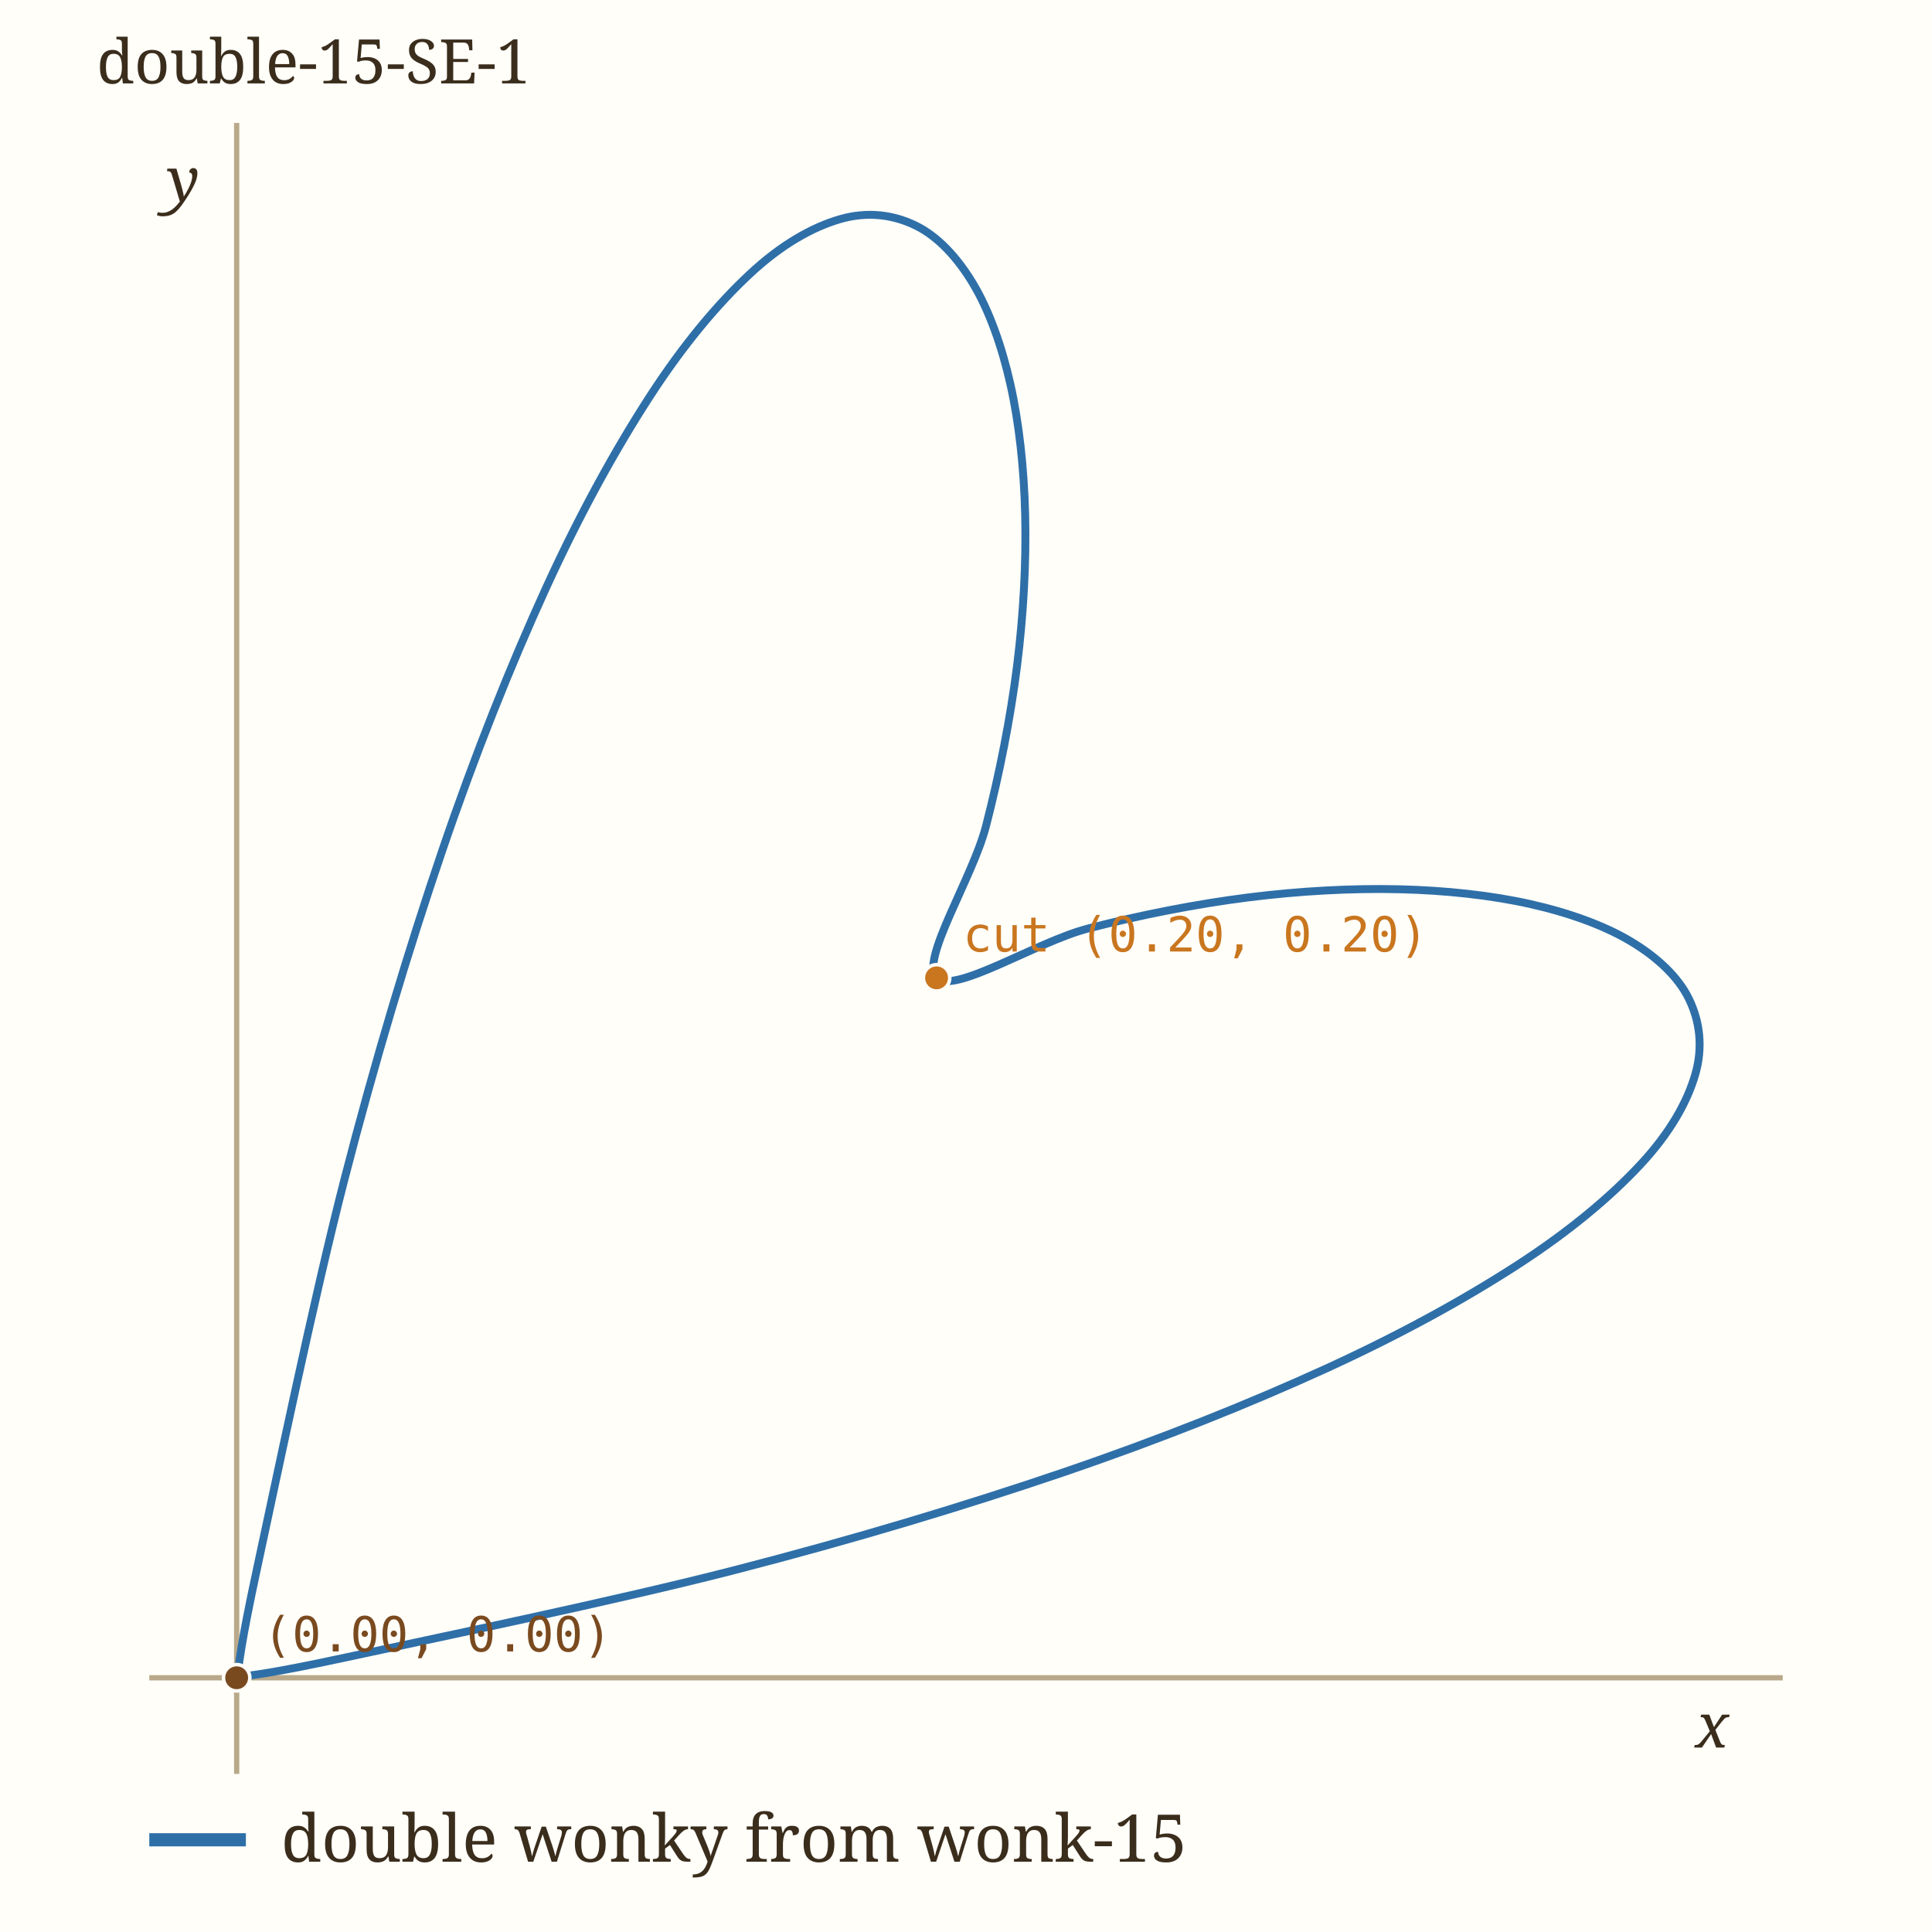
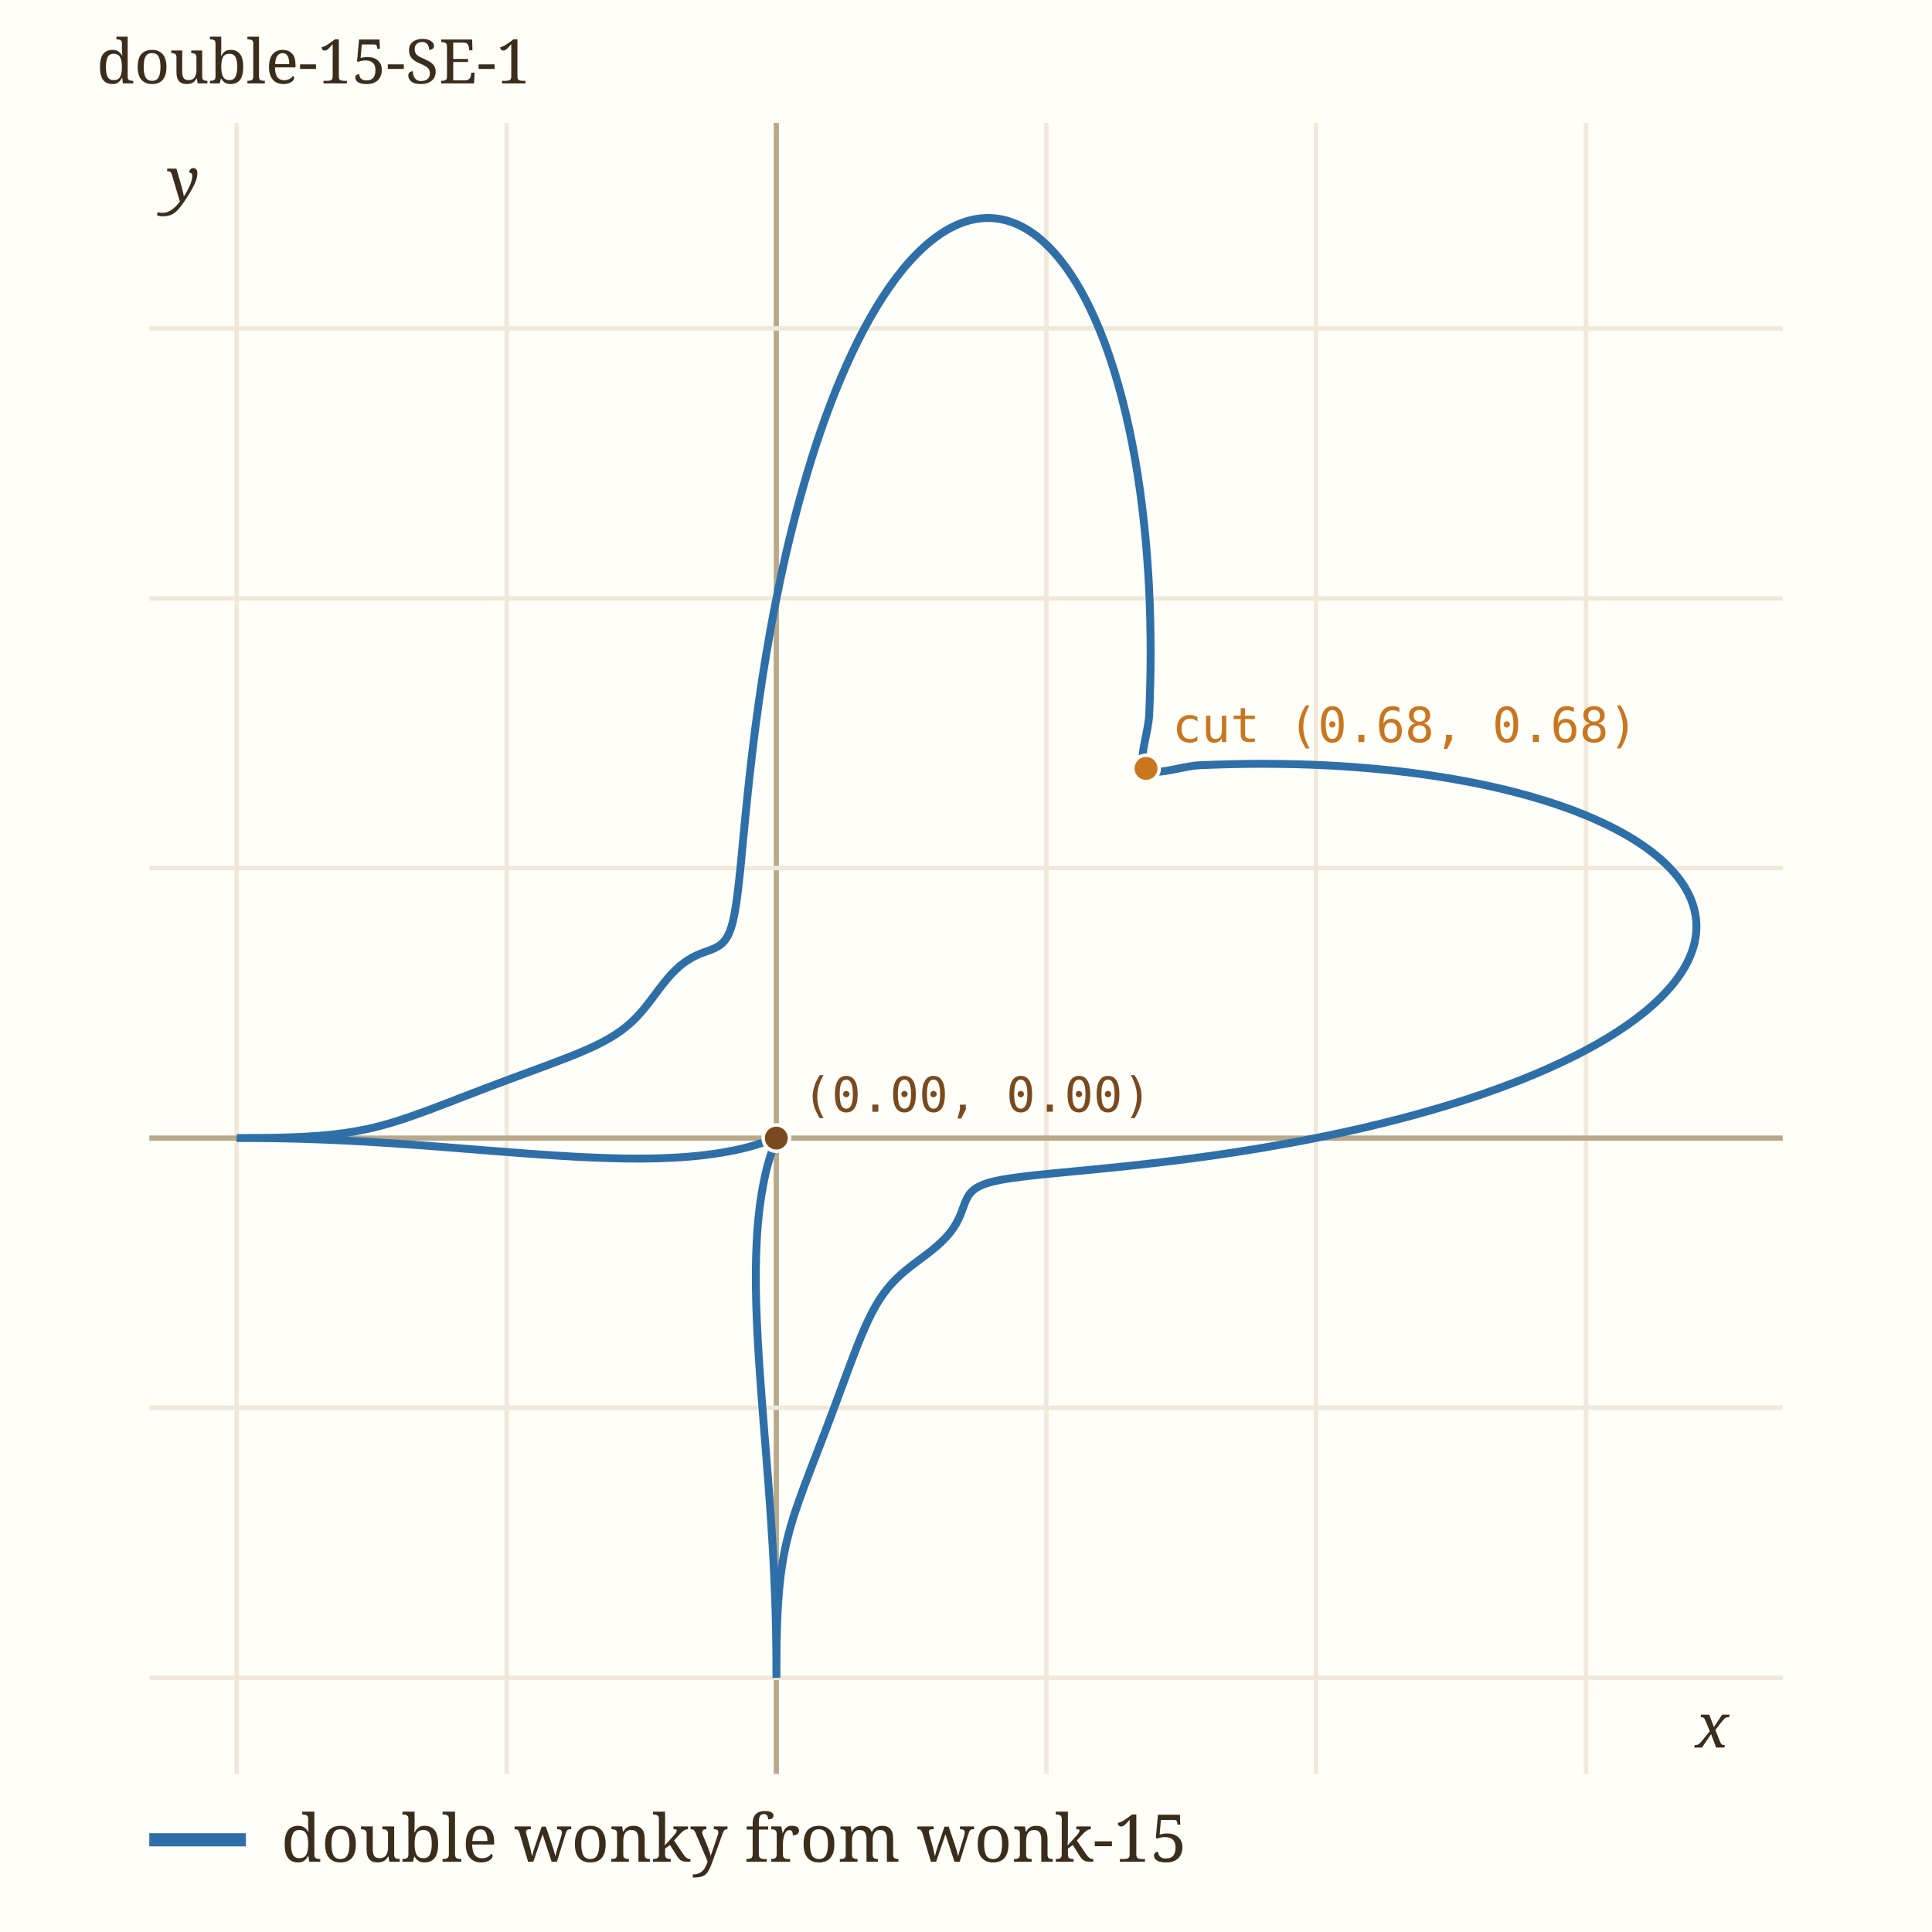
<svg xmlns="http://www.w3.org/2000/svg" viewBox="0 0 440 440" width="440" height="440" role="img" aria-label="double-15-SE-1" data-panel="double-15-SE-1">
  <rect x="0" y="0" width="440" height="440" fill="#fffef9" />
  <clipPath id="clip-double-15-SE-1">
    <rect x="34" y="28" width="372" height="376" />
  </clipPath>
  <g clip-path="url(#clip-double-15-SE-1)">
-     <line x1="53.9" x2="53.9" y1="28" y2="404" stroke="#b9a98a" stroke-width="1.2" />
-     <line x1="34" x2="406" y1="382.1" y2="382.1" stroke="#b9a98a" stroke-width="1.2" />
-     <path d="M53.93,382.07 C58.15,381.29 60.36,381.44 79.26,377.36 C98.15,373.27 140.16,364.58 167.31,357.58 C194.45,350.58 219.67,342.98 242.11,335.34 C264.54,327.69 284.64,319.62 301.91,311.73 C319.19,303.83 333.83,295.71 345.78,287.96 C357.72,280.21 366.87,272.45 373.59,265.24 C380.31,258.04 384.23,251.04 386.07,244.75 C387.91,238.46 387.11,232.57 384.65,227.50 C382.19,222.43 377.35,217.94 371.32,214.34 C365.28,210.74 357.24,207.85 348.45,205.88 C339.67,203.91 329.30,202.77 318.61,202.52 C307.91,202.27 296.09,202.90 284.30,204.38 C272.50,205.87 259.68,208.39 247.85,211.45 C236.01,214.50 217.18,226.58 213.30,222.70 C209.42,218.82 221.50,199.99 224.55,188.15 C227.61,176.32 230.13,163.50 231.62,151.70 C233.10,139.91 233.73,128.09 233.48,117.39 C233.23,106.70 232.09,96.33 230.12,87.55 C228.15,78.76 225.26,70.72 221.66,64.68 C218.06,58.65 213.57,53.81 208.50,51.35 C203.43,48.89 197.54,48.09 191.25,49.93 C184.96,51.77 177.96,55.69 170.76,62.41 C163.55,69.13 155.79,78.28 148.04,90.22 C140.29,102.17 132.17,116.81 124.27,134.09 C116.38,151.36 108.31,171.46 100.66,193.89 C93.02,216.33 85.42,241.55 78.42,268.69 C71.42,295.84 62.73,337.85 58.64,356.74 C54.56,375.64 54.71,377.85 53.93,382.07" fill="none" stroke="#2f6fa8" stroke-width="1.8" stroke-linecap="round" data-path="double-15-SE-1" />
-     <circle cx="53.9" cy="382.1" r="3" fill="#7a4a1f" stroke="#fffef9" stroke-width="0.8" />
-     <text x="59.9" y="376.1" font-family="ui-monospace, Menlo, monospace" font-size="11" fill="#7a4a1f">(0.00, 0.00)</text>
-     <circle cx="213.3" cy="222.7" r="3" fill="#c9761f" stroke="#fffef9" stroke-width="0.8" />
-     <text x="219.3" y="216.7" font-family="ui-monospace, Menlo, monospace" font-size="11" fill="#c9761f">cut (0.20, 0.20)</text>
+     <line x1="53.9" x2="53.9" y1="28" y2="404" stroke="#f0e8d8" stroke-width="1" />
+     <text x="53.9" y="418.0" font-family="ui-monospace, Menlo, monospace" font-size="11" fill="#9c8a6a" text-anchor="middle">-1</text>
+     <line x1="115.4" x2="115.4" y1="28" y2="404" stroke="#f0e8d8" stroke-width="1" />
+     <text x="115.4" y="418.0" font-family="ui-monospace, Menlo, monospace" font-size="11" fill="#9c8a6a" text-anchor="middle">-0.5</text>
+     <line x1="176.8" x2="176.8" y1="28" y2="404" stroke="#b9a98a" stroke-width="1.2" />
+     <line x1="238.3" x2="238.3" y1="28" y2="404" stroke="#f0e8d8" stroke-width="1" />
+     <text x="238.3" y="418.0" font-family="ui-monospace, Menlo, monospace" font-size="11" fill="#9c8a6a" text-anchor="middle">0.5</text>
+     <line x1="299.7" x2="299.7" y1="28" y2="404" stroke="#f0e8d8" stroke-width="1" />
+     <text x="299.7" y="418.0" font-family="ui-monospace, Menlo, monospace" font-size="11" fill="#9c8a6a" text-anchor="middle">1</text>
+     <line x1="361.2" x2="361.2" y1="28" y2="404" stroke="#f0e8d8" stroke-width="1" />
+     <text x="361.2" y="418.0" font-family="ui-monospace, Menlo, monospace" font-size="11" fill="#9c8a6a" text-anchor="middle">1.5</text>
+     <line x1="34" x2="406" y1="382.1" y2="382.1" stroke="#f0e8d8" stroke-width="1" />
+     <text x="28.0" y="386.1" font-family="ui-monospace, Menlo, monospace" font-size="11" fill="#9c8a6a" text-anchor="end">-1</text>
+     <line x1="34" x2="406" y1="320.6" y2="320.6" stroke="#f0e8d8" stroke-width="1" />
+     <text x="28.0" y="324.6" font-family="ui-monospace, Menlo, monospace" font-size="11" fill="#9c8a6a" text-anchor="end">-0.5</text>
+     <line x1="34" x2="406" y1="259.2" y2="259.2" stroke="#b9a98a" stroke-width="1.2" />
+     <line x1="34" x2="406" y1="197.7" y2="197.7" stroke="#f0e8d8" stroke-width="1" />
+     <text x="28.0" y="201.7" font-family="ui-monospace, Menlo, monospace" font-size="11" fill="#9c8a6a" text-anchor="end">0.5</text>
+     <line x1="34" x2="406" y1="136.3" y2="136.3" stroke="#f0e8d8" stroke-width="1" />
+     <text x="28.0" y="140.3" font-family="ui-monospace, Menlo, monospace" font-size="11" fill="#9c8a6a" text-anchor="end">1</text>
+     <line x1="34" x2="406" y1="74.8" y2="74.8" stroke="#f0e8d8" stroke-width="1" />
+     <text x="28.0" y="78.8" font-family="ui-monospace, Menlo, monospace" font-size="11" fill="#9c8a6a" text-anchor="end">1.5</text>
+     <path d="M176.83,259.17 C176.80,259.23 177.04,258.44 176.70,259.49 C176.36,260.54 175.34,263.41 174.79,265.47 C174.25,267.54 173.81,269.69 173.45,271.90 C173.09,274.11 172.82,276.39 172.61,278.73 C172.40,281.07 172.28,283.47 172.20,285.92 C172.13,288.36 172.12,290.86 172.15,293.39 C172.18,295.92 172.27,298.50 172.38,301.08 C172.48,303.67 172.64,306.29 172.80,308.90 C172.96,311.51 173.15,314.14 173.34,316.73 C173.53,319.33 173.74,321.93 173.94,324.48 C174.14,327.02 174.35,329.55 174.54,332.01 C174.73,334.47 174.92,336.89 175.10,339.23 C175.27,341.56 175.43,343.84 175.58,346.02 C175.73,348.20 175.86,350.31 175.98,352.31 C176.09,354.32 176.19,356.23 176.28,358.04 C176.37,359.85 176.44,361.55 176.50,363.15 C176.56,364.76 176.61,366.25 176.65,367.64 C176.69,369.03 176.72,370.32 176.74,371.50 C176.76,372.69 176.78,373.76 176.79,374.74 C176.80,375.72 176.81,376.60 176.81,377.38 C176.82,378.16 176.82,378.85 176.82,379.43 C176.82,380.02 176.82,380.50 176.82,380.90 C176.83,381.29 176.82,381.58 176.83,381.78 C176.83,381.97 176.83,382.07 176.83,382.07 C176.83,382.07 176.82,381.97 176.83,381.78 C176.83,381.58 176.82,381.29 176.83,380.90 C176.83,380.51 176.83,380.03 176.83,379.46 C176.83,378.89 176.83,378.23 176.84,377.50 C176.84,376.77 176.85,375.95 176.86,375.08 C176.87,374.22 176.89,373.27 176.91,372.29 C176.94,371.32 176.96,370.28 177.00,369.22 C177.04,368.17 177.09,367.07 177.16,365.97 C177.22,364.87 177.30,363.74 177.39,362.62 C177.49,361.50 177.60,360.37 177.74,359.25 C177.87,358.13 178.03,357.00 178.21,355.88 C178.40,354.77 178.60,353.65 178.84,352.53 C179.08,351.41 179.35,350.30 179.65,349.16 C179.95,348.03 180.28,346.89 180.65,345.71 C181.01,344.54 181.41,343.35 181.85,342.11 C182.28,340.87 182.74,339.60 183.23,338.28 C183.72,336.97 184.25,335.60 184.79,334.19 C185.33,332.78 185.90,331.32 186.47,329.82 C187.05,328.33 187.64,326.77 188.24,325.21 C188.83,323.65 189.43,322.04 190.03,320.45 C190.62,318.86 191.22,317.24 191.80,315.66 C192.39,314.09 192.96,312.50 193.53,310.99 C194.10,309.48 194.66,307.98 195.21,306.58 C195.77,305.17 196.32,303.82 196.88,302.55 C197.43,301.28 197.99,300.09 198.57,298.98 C199.14,297.88 199.73,296.85 200.34,295.90 C200.95,294.96 201.59,294.09 202.25,293.29 C202.91,292.48 203.60,291.75 204.32,291.06 C205.03,290.36 205.78,289.73 206.53,289.11 C207.28,288.49 208.06,287.91 208.82,287.33 C209.59,286.75 210.37,286.19 211.10,285.62 C211.84,285.04 212.58,284.47 213.25,283.89 C213.93,283.30 214.58,282.71 215.15,282.10 C215.73,281.50 216.26,280.88 216.72,280.26 C217.18,279.64 217.57,279.00 217.92,278.38 C218.26,277.76 218.53,277.13 218.79,276.52 C219.04,275.92 219.23,275.32 219.45,274.75 C219.67,274.19 219.85,273.64 220.11,273.13 C220.37,272.63 220.62,272.15 221.01,271.71 C221.40,271.27 221.83,270.87 222.44,270.50 C223.05,270.14 223.75,269.81 224.68,269.51 C225.60,269.21 226.67,268.95 227.99,268.70 C229.31,268.45 230.81,268.23 232.57,268.01 C234.33,267.78 236.32,267.58 238.55,267.35 C240.78,267.12 243.26,266.90 245.96,266.64 C248.66,266.37 251.61,266.10 254.74,265.77 C257.88,265.44 261.25,265.08 264.75,264.66 C268.26,264.24 271.98,263.77 275.78,263.23 C279.57,262.69 283.55,262.09 287.54,261.41 C291.53,260.74 295.60,260.00 299.72,259.17 C303.84,258.35 308.03,257.45 312.26,256.44 C316.48,255.42 320.81,254.32 325.05,253.10 C329.29,251.89 333.59,250.57 337.72,249.14 C341.85,247.71 345.96,246.17 349.82,244.53 C353.69,242.89 357.46,241.14 360.90,239.31 C364.34,237.48 367.61,235.53 370.48,233.53 C373.35,231.53 375.96,229.42 378.11,227.29 C380.27,225.15 382.08,222.93 383.41,220.72 C384.74,218.50 385.66,216.22 386.07,213.97 C386.49,211.73 386.44,209.46 385.90,207.25 C385.36,205.04 384.33,202.84 382.84,200.74 C381.35,198.64 379.35,196.57 376.96,194.64 C374.57,192.70 371.69,190.84 368.49,189.13 C365.29,187.41 361.64,185.81 357.77,184.36 C353.89,182.92 349.63,181.61 345.23,180.46 C340.84,179.32 336.14,178.32 331.40,177.49 C326.66,176.65 321.70,175.98 316.79,175.45 C311.88,174.92 306.85,174.55 301.94,174.30 C297.02,174.05 292.08,173.96 287.31,173.95 C282.54,173.95 277.71,174.09 273.31,174.27 C268.92,174.46 262.89,176.98 260.96,175.04 C259.02,173.11 261.54,167.08 261.73,162.69 C261.91,158.29 262.05,153.46 262.05,148.69 C262.04,143.92 261.95,138.98 261.70,134.06 C261.45,129.15 261.08,124.12 260.55,119.21 C260.02,114.30 259.35,109.34 258.51,104.60 C257.68,99.86 256.68,95.16 255.54,90.77 C254.39,86.37 253.08,82.11 251.64,78.23 C250.19,74.36 248.59,70.71 246.87,67.51 C245.16,64.31 243.30,61.43 241.36,59.04 C239.43,56.65 237.36,54.65 235.26,53.16 C233.16,51.67 230.96,50.64 228.75,50.10 C226.54,49.56 224.27,49.51 222.03,49.93 C219.78,50.34 217.50,51.26 215.28,52.59 C213.07,53.92 210.85,55.73 208.71,57.89 C206.58,60.04 204.47,62.65 202.47,65.52 C200.47,68.39 198.52,71.66 196.69,75.10 C194.86,78.54 193.11,82.31 191.47,86.18 C189.83,90.04 188.29,94.15 186.86,98.28 C185.43,102.41 184.11,106.71 182.90,110.95 C181.68,115.19 180.58,119.52 179.56,123.74 C178.55,127.97 177.65,132.16 176.83,136.28 C176.00,140.40 175.26,144.47 174.59,148.46 C173.91,152.45 173.31,156.43 172.77,160.22 C172.23,164.02 171.76,167.74 171.34,171.25 C170.92,174.75 170.56,178.12 170.23,181.26 C169.90,184.39 169.63,187.34 169.36,190.04 C169.10,192.74 168.88,195.22 168.65,197.45 C168.42,199.68 168.22,201.67 167.99,203.43 C167.77,205.19 167.55,206.69 167.30,208.01 C167.05,209.33 166.79,210.40 166.49,211.32 C166.19,212.25 165.86,212.95 165.50,213.56 C165.13,214.17 164.73,214.60 164.29,214.99 C163.85,215.38 163.37,215.63 162.87,215.89 C162.36,216.15 161.81,216.33 161.25,216.55 C160.68,216.77 160.08,216.96 159.48,217.21 C158.87,217.47 158.24,217.74 157.62,218.08 C157.00,218.43 156.36,218.82 155.74,219.28 C155.12,219.74 154.50,220.27 153.90,220.85 C153.29,221.42 152.70,222.07 152.11,222.75 C151.53,223.42 150.96,224.16 150.38,224.90 C149.81,225.63 149.25,226.41 148.67,227.18 C148.09,227.94 147.51,228.72 146.89,229.47 C146.27,230.22 145.64,230.97 144.94,231.68 C144.25,232.40 143.52,233.09 142.71,233.75 C141.91,234.41 141.04,235.05 140.10,235.66 C139.15,236.27 138.12,236.86 137.02,237.43 C135.91,238.01 134.72,238.57 133.45,239.12 C132.18,239.68 130.83,240.23 129.42,240.79 C128.02,241.34 126.52,241.90 125.01,242.47 C123.50,243.04 121.91,243.61 120.34,244.20 C118.76,244.78 117.14,245.38 115.55,245.97 C113.96,246.57 112.35,247.17 110.79,247.76 C109.23,248.36 107.67,248.95 106.18,249.53 C104.68,250.10 103.22,250.67 101.81,251.21 C100.40,251.75 99.03,252.28 97.72,252.77 C96.40,253.26 95.13,253.72 93.89,254.15 C92.65,254.59 91.46,254.99 90.29,255.35 C89.11,255.72 87.97,256.05 86.84,256.35 C85.70,256.65 84.59,256.92 83.47,257.16 C82.35,257.40 81.23,257.60 80.12,257.79 C79.00,257.97 77.87,258.13 76.75,258.26 C75.63,258.40 74.50,258.51 73.38,258.61 C72.26,258.70 71.13,258.78 70.03,258.84 C68.93,258.91 67.83,258.96 66.78,259.00 C65.72,259.04 64.68,259.06 63.71,259.09 C62.73,259.11 61.78,259.13 60.92,259.14 C60.05,259.15 59.23,259.16 58.50,259.16 C57.77,259.17 57.11,259.17 56.54,259.17 C55.97,259.17 55.49,259.17 55.10,259.17 C54.71,259.18 54.42,259.17 54.22,259.17 C54.03,259.18 53.93,259.17 53.93,259.17 C53.93,259.17 54.03,259.17 54.22,259.17 C54.42,259.18 54.71,259.17 55.10,259.18 C55.50,259.18 55.98,259.18 56.57,259.18 C57.15,259.18 57.84,259.18 58.62,259.19 C59.40,259.19 60.28,259.20 61.26,259.21 C62.24,259.22 63.31,259.24 64.50,259.26 C65.68,259.28 66.97,259.31 68.36,259.35 C69.75,259.39 71.24,259.44 72.85,259.50 C74.45,259.56 76.15,259.63 77.96,259.72 C79.77,259.81 81.68,259.91 83.69,260.02 C85.69,260.14 87.80,260.27 89.98,260.42 C92.16,260.57 94.44,260.73 96.77,260.90 C99.11,261.08 101.53,261.27 103.99,261.46 C106.45,261.65 108.98,261.86 111.52,262.06 C114.07,262.26 116.67,262.47 119.27,262.66 C121.86,262.85 124.49,263.04 127.10,263.20 C129.71,263.36 132.33,263.52 134.92,263.62 C137.50,263.73 140.08,263.82 142.61,263.85 C145.14,263.88 147.64,263.87 150.08,263.80 C152.53,263.72 154.93,263.60 157.27,263.39 C159.61,263.18 161.89,262.91 164.10,262.55 C166.31,262.19 168.46,261.75 170.53,261.21 C172.59,260.66 175.46,259.64 176.51,259.30 C177.56,258.96 176.77,259.20 176.83,259.17" fill="none" stroke="#2f6fa8" stroke-width="1.8" stroke-linecap="round" data-path="double-15-SE-1" />
+     <circle cx="176.8" cy="259.2" r="3" fill="#7a4a1f" stroke="#fffef9" stroke-width="0.8" />
+     <text x="182.8" y="253.2" font-family="ui-monospace, Menlo, monospace" font-size="11" fill="#7a4a1f">(0.00, 0.00)</text>
+     <circle cx="261.0" cy="175.0" r="3" fill="#c9761f" stroke="#fffef9" stroke-width="0.8" />
+     <text x="267.0" y="169.0" font-family="ui-monospace, Menlo, monospace" font-size="11" fill="#c9761f">cut (0.68, 0.68)</text>
  </g>
  <text x="386.1" y="398.0" font-family="Georgia, serif" font-size="14" font-style="italic" fill="#3b2d1c">x</text>
  <text x="38.0" y="45.9" font-family="Georgia, serif" font-size="14" font-style="italic" fill="#3b2d1c">y</text>
  <text x="22" y="19" font-family="Georgia, serif" font-size="14" fill="#3b2d1c">double-15-SE-1</text>
  <line x1="34" x2="56" y1="419" y2="419" stroke="#2f6fa8" stroke-width="3" />
  <text x="64" y="424" font-family="Georgia, serif" font-size="15" fill="#3b2d1c">double wonky from wonk-15</text>
</svg>
